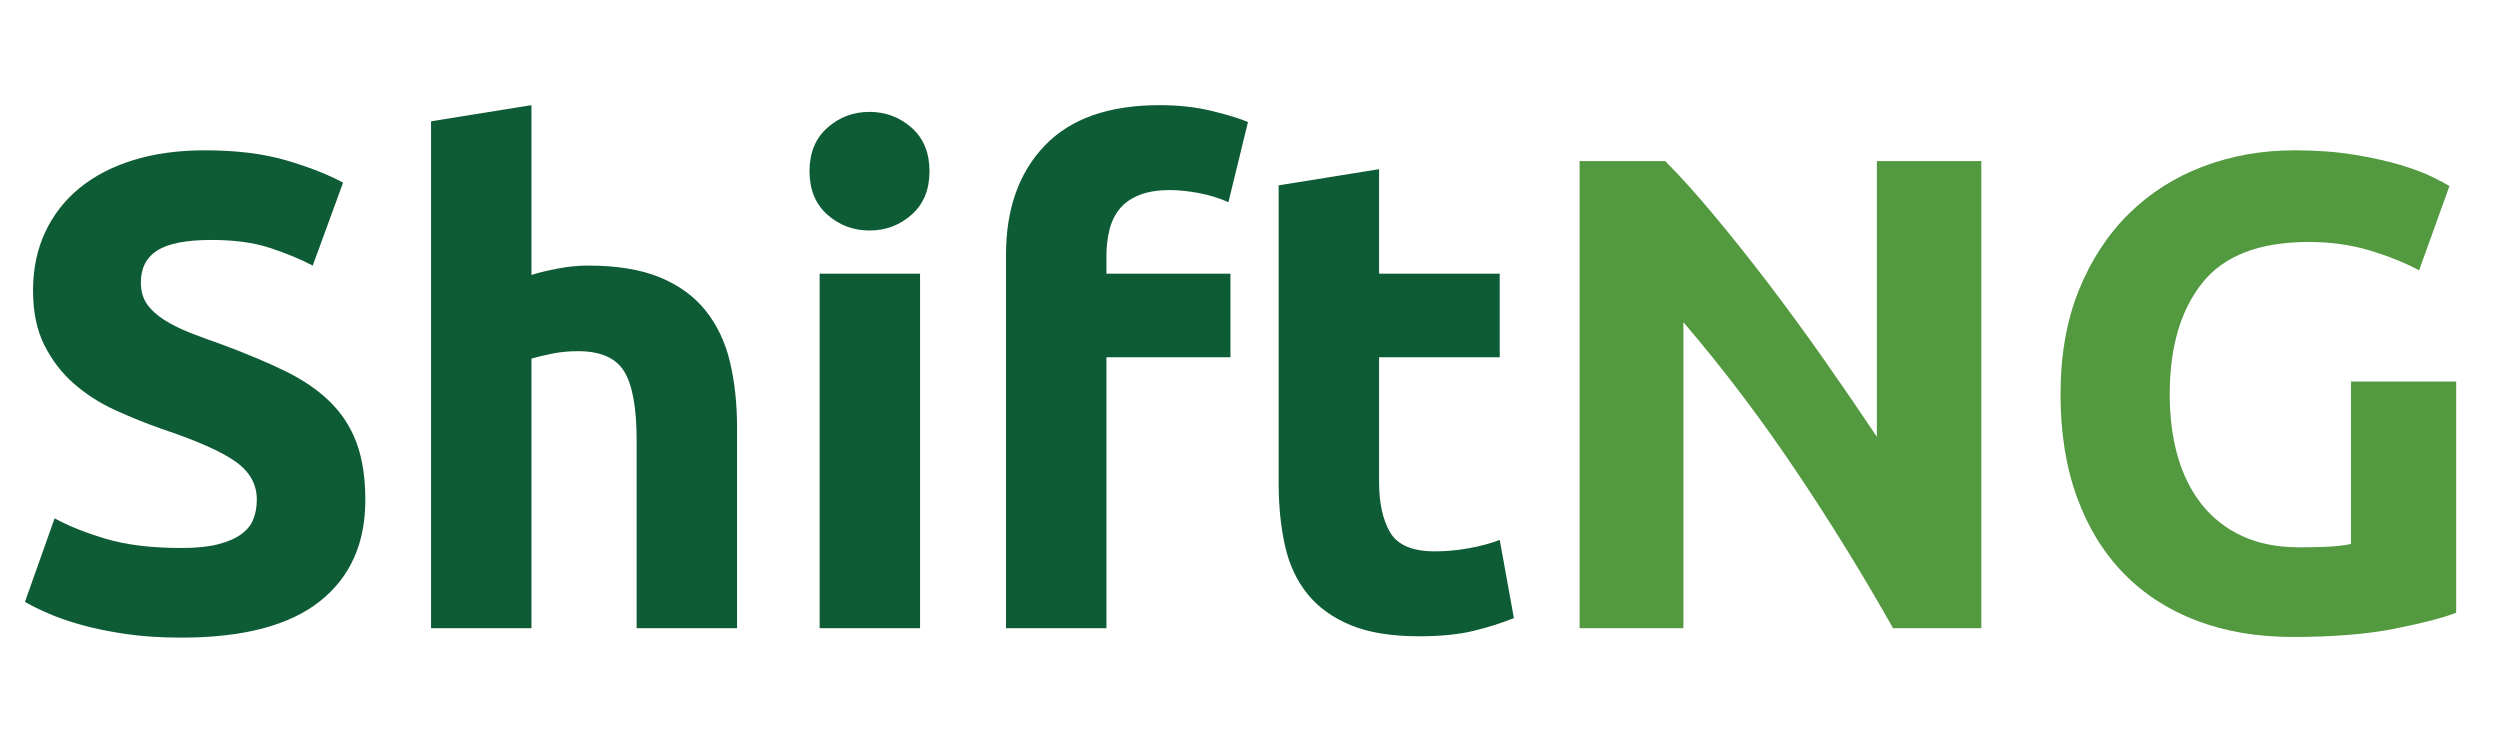
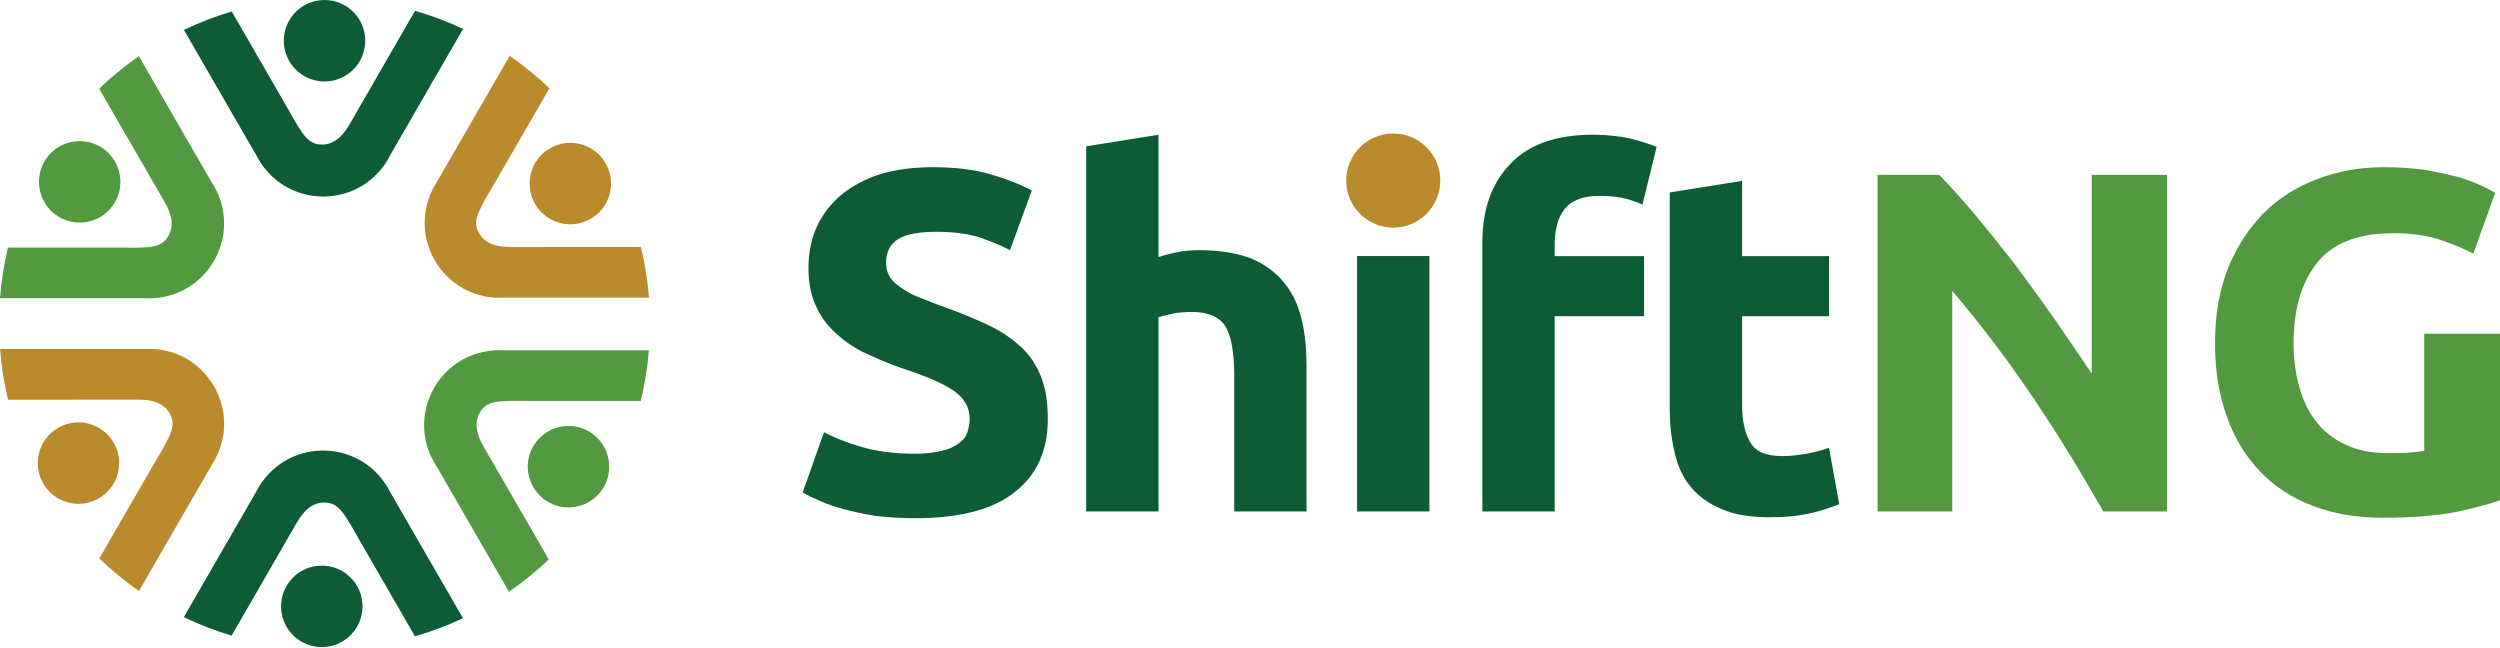
- <svg xmlns="http://www.w3.org/2000/svg" viewBox="0 -932 3709 1121" role="img" aria-label="ShiftNG">
-   <path fill="#0E5C35" d="M269 -119Q302 -119 323.5 -124.5Q345 -130 358.0 -139.5Q371 -149 376.0 -162.0Q381 -175 381 -191Q381 -225 349.0 -247.5Q317 -270 239 -296Q205 -308 171.0 -323.5Q137 -339 110.0 -362.5Q83 -386 66.0 -419.5Q49 -453 49 -501Q49 -549 67.0 -587.5Q85 -626 118.0 -653.0Q151 -680 198.0 -694.5Q245 -709 304 -709Q374 -709 425.0 -694.0Q476 -679 509 -661L464 -538Q435 -553 399.5 -564.5Q364 -576 314 -576Q258 -576 233.5 -560.5Q209 -545 209 -513Q209 -494 218.0 -481.0Q227 -468 243.5 -457.5Q260 -447 281.5 -438.5Q303 -430 329 -421Q383 -401 423.0 -381.5Q463 -362 489.5 -336.0Q516 -310 529.0 -275.0Q542 -240 542 -190Q542 -93 474.0 -39.5Q406 14 269 14Q223 14 186.0 8.5Q149 3 120.5 -5.0Q92 -13 71.5 -22.0Q51 -31 37 -39L81 -163Q112 -146 157.5 -132.5Q203 -119 269 -119Z M639.5 0V-752L788.5 -776V-524Q803.5 -529 827.0 -533.5Q850.5 -538 872.5 -538Q936.5 -538 979.0 -520.5Q1021.5 -503 1047.0 -471.0Q1072.5 -439 1083.0 -395.0Q1093.5 -351 1093.5 -297V0H944.5V-279Q944.5 -351 926.0 -381.0Q907.5 -411 857.5 -411Q837.5 -411 820.0 -407.5Q802.5 -404 788.5 -400V0Z M1365.0 0H1216.0V-526H1365.0ZM1379.0 -678Q1379.0 -637 1352.5 -613.5Q1326.0 -590 1290.0 -590Q1254.0 -590 1227.5 -613.5Q1201.0 -637 1201.0 -678Q1201.0 -719 1227.5 -742.5Q1254.0 -766 1290.0 -766Q1326.0 -766 1352.5 -742.5Q1379.0 -719 1379.0 -678Z M1720.5 -776Q1762.5 -776 1797.5 -767.5Q1832.5 -759 1851.5 -751L1822.5 -632Q1802.5 -641 1779.0 -645.5Q1755.5 -650 1735.5 -650Q1708.5 -650 1690.0 -642.5Q1671.5 -635 1661.0 -622.0Q1650.5 -609 1646.0 -591.0Q1641.5 -573 1641.5 -552V-526H1825.5V-402H1641.5V0H1492.5V-554Q1492.5 -656 1550.0 -716.0Q1607.5 -776 1720.5 -776Z M1897.0 -657 2046.0 -681V-526H2225.0V-402H2046.0V-217Q2046.0 -170 2062.5 -142.0Q2079.0 -114 2129.0 -114Q2153.0 -114 2178.5 -118.5Q2204.0 -123 2225.0 -131L2246.0 -15Q2219.0 -4 2186.0 4.0Q2153.0 12 2105.0 12Q2044.0 12 2004.0 -4.5Q1964.0 -21 1940.0 -50.5Q1916.0 -80 1906.5 -122.0Q1897.0 -164 1897.0 -215Z" />
-   <path fill="#539940" d="M2808.5 0Q2741.5 -119 2663.5 -235.0Q2585.5 -351 2497.5 -454V0H2343.5V-693H2470.5Q2503.5 -660 2543.5 -612.0Q2583.5 -564 2625.0 -509.5Q2666.5 -455 2707.5 -396.5Q2748.5 -338 2784.5 -284V-693H2939.5V0Z M3425.0 -573Q3316.0 -573 3267.5 -512.5Q3219.0 -452 3219.0 -347Q3219.0 -296 3231.0 -254.5Q3243.0 -213 3267.0 -183.0Q3291.0 -153 3327.0 -136.5Q3363.0 -120 3411.0 -120Q3437.0 -120 3455.5 -121.0Q3474.0 -122 3488.0 -125V-366H3644.0V-23Q3616.0 -12 3554.0 0.5Q3492.0 13 3401.0 13Q3323.0 13 3259.5 -11.0Q3196.0 -35 3151.0 -81.0Q3106.0 -127 3081.5 -194.0Q3057.0 -261 3057.0 -347Q3057.0 -434 3084.0 -501.0Q3111.0 -568 3158.0 -614.5Q3205.0 -661 3268.5 -685.0Q3332.0 -709 3404.0 -709Q3453.0 -709 3492.5 -702.5Q3532.0 -696 3560.5 -687.5Q3589.0 -679 3607.5 -670.0Q3626.0 -661 3634.0 -656L3589.0 -531Q3557.0 -548 3515.5 -560.5Q3474.0 -573 3425.0 -573Z" />
+ <svg xmlns="http://www.w3.org/2000/svg" viewBox="54.805 449.471 466.386 120.716" width="466.386" height="120.716" role="img" aria-label="ShiftNG">
+   <path fill="#0E5C35" fill-rule="evenodd" d="M141.192 454.868C140.167 456.645 139.141 458.421 138.115 460.198C137.617 461.061 137.118 461.925 136.619 462.789C135.539 464.66 134.459 466.531 133.378 468.402C131.716 471.281 130.054 474.16 128.392 477.039C127.838 477.998 128.259 477.27 127.705 478.229L127.597 478.44C125.154 483.221 120.479 486.102 115.105 486.141C109.673 486.102 105.005 483.166 102.555 478.331C100.892 475.453 100.146 474.16 98.484 471.281C97.93 470.322 97.376 469.362 96.822 468.402C95.742 466.531 94.661 464.66 93.581 462.789C92.092 460.21 90.603 457.631 89.114 455.052C91.971 453.681 94.952 452.527 98.036 451.612C99.445 454.052 100.854 456.493 102.263 458.933C104.287 462.438 106.311 465.944 108.335 469.449C109.037 470.665 109.785 472.062 110.534 473.225C111.431 474.617 112.387 476.124 114.158 476.383C117.006 476.8 118.804 474.792 120.088 472.55C122.687 468.005 125.319 463.468 127.937 458.933C129.37 456.451 130.803 453.97 132.235 451.489C135.329 452.383 138.322 453.517 141.192 454.868ZM115.346 449.471C119.542 449.471 122.943 452.873 122.943 457.069C122.943 461.265 119.542 464.667 115.346 464.667C111.15 464.667 107.748 461.265 107.748 457.069C107.748 452.873 111.15 449.471 115.346 449.471" />
+   <path fill="#539940" fill-rule="evenodd" d="M54.805 505.107C55.054 501.88 55.555 498.725 56.287 495.66C59.106 495.66 61.926 495.66 64.746 495.66C68.793 495.66 72.841 495.66 76.889 495.66C78.293 495.66 79.877 495.711 81.259 495.643C82.913 495.562 84.696 495.487 85.805 494.084C87.59 491.826 86.751 489.264 85.45 487.032C82.814 482.508 80.201 477.96 77.583 473.425C76.157 470.956 74.731 468.486 73.305 466.016C75.607 463.806 78.084 461.776 80.711 459.949C81.729 461.714 82.748 463.479 83.767 465.244C84.266 466.107 84.765 466.971 85.263 467.835C86.344 469.706 87.424 471.577 88.504 473.448C90.166 476.327 91.828 479.206 93.49 482.084C94.044 483.044 93.624 482.315 94.178 483.275L94.307 483.473C97.225 487.979 97.382 493.469 94.729 498.142C91.979 502.827 87.103 505.402 81.691 505.107C78.367 505.107 76.874 505.107 73.55 505.107C72.442 505.107 71.334 505.107 70.226 505.106C68.065 505.107 65.904 505.107 63.744 505.107C60.764 505.107 57.785 505.107 54.805 505.107ZM63.093 479.599C65.191 475.965 69.838 474.72 73.472 476.818C77.105 478.916 78.351 483.563 76.253 487.197C74.155 490.831 69.508 492.076 65.874 489.978C62.24 487.88 60.995 483.233 63.093 479.599" />
+   <path fill="#B98B2D" fill-rule="evenodd" d="M56.293 524.027C55.559 520.962 55.057 517.806 54.807 514.58C56.795 514.58 58.782 514.58 60.769 514.58C61.765 514.58 62.763 514.58 63.76 514.58C65.921 514.58 68.081 514.58 70.242 514.58C73.566 514.58 76.89 514.58 80.215 514.58C81.322 514.58 80.481 514.58 81.589 514.58L81.826 514.568C87.188 514.293 92.02 516.901 94.741 521.536C97.423 526.259 97.215 531.77 94.253 536.309C92.591 539.189 91.844 540.481 90.183 543.36C89.629 544.319 89.075 545.279 88.52 546.238C87.44 548.11 86.359 549.981 85.279 551.852C83.764 554.477 82.248 557.102 80.733 559.727C78.105 557.9 75.628 555.872 73.326 553.664C74.75 551.196 76.175 548.729 77.599 546.261C79.623 542.756 81.647 539.25 83.671 535.745C84.373 534.529 85.209 533.183 85.841 531.952C86.598 530.479 87.424 528.898 86.764 527.235C85.7 524.56 83.063 524.006 80.48 524.016C75.243 524.037 69.998 524.027 64.762 524.027C61.939 524.027 59.115 524.027 56.293 524.027ZM62.864 539.662C60.765 536.028 62.011 531.381 65.644 529.283C69.279 527.185 73.925 528.43 76.023 532.064C78.121 535.698 76.876 540.345 73.242 542.443C69.608 544.541 64.962 543.296 62.864 539.662" />
+   <path fill="#0E5C35" fill-rule="evenodd" d="M89.098 564.601C90.087 562.887 91.076 561.174 92.066 559.46C92.564 558.597 93.063 557.733 93.561 556.87C94.641 554.999 95.722 553.127 96.802 551.256C98.464 548.377 100.127 545.498 101.788 542.62C102.342 541.661 101.921 542.389 102.476 541.429L102.584 541.218C105.026 536.437 109.702 533.557 115.076 533.518C120.507 533.557 125.176 536.493 127.626 541.327C129.288 544.206 130.035 545.498 131.697 548.377C132.25 549.337 132.804 550.296 133.359 551.256C134.439 553.127 135.52 554.999 136.599 556.87C138.126 559.512 139.652 562.156 141.178 564.799C138.307 566.15 135.314 567.283 132.219 568.176C130.786 565.693 129.352 563.209 127.918 560.725C125.894 557.22 123.87 553.714 121.846 550.209C121.144 548.993 120.396 547.596 119.647 546.433C118.749 545.041 117.793 543.535 116.023 543.276C113.174 542.859 111.376 544.866 110.093 547.109C107.493 551.654 104.861 556.191 102.243 560.725C100.835 563.165 99.426 565.604 98.018 568.043C94.935 567.127 91.954 565.972 89.098 564.601ZM114.835 570.187C110.638 570.187 107.237 566.786 107.237 562.59C107.237 558.393 110.638 554.992 114.835 554.992C119.031 554.992 122.432 558.393 122.432 562.59C122.432 566.786 119.031 570.187 114.835 570.187" />
+   <path fill="#539940" fill-rule="evenodd" d="M157.185 553.837C155.774 551.392 154.363 548.948 152.952 546.504C150.334 541.969 147.721 537.421 145.085 532.897C143.784 530.664 142.944 528.104 144.73 525.845C145.84 524.442 147.622 524.366 149.276 524.286C150.658 524.218 152.242 524.269 153.646 524.269C157.694 524.269 161.742 524.269 165.789 524.269C168.64 524.269 171.49 524.269 174.34 524.269C175.087 521.205 175.602 518.049 175.865 514.822C172.84 514.822 169.816 514.822 166.791 514.822C164.631 514.822 162.47 514.822 160.309 514.822C159.201 514.822 158.093 514.822 156.985 514.822C153.661 514.822 152.168 514.822 148.844 514.822C143.432 514.527 138.555 517.102 135.806 521.786C133.153 526.46 133.31 531.949 136.228 536.455L136.357 536.654C136.911 537.614 136.491 536.885 137.045 537.844C138.707 540.723 140.369 543.602 142.031 546.481C143.111 548.352 144.192 550.223 145.272 552.095C145.77 552.958 146.269 553.822 146.768 554.685C147.765 556.412 148.762 558.139 149.758 559.866C152.392 558.051 154.875 556.033 157.185 553.837ZM167.442 540.33C165.344 543.964 160.697 545.209 157.064 543.111C153.429 541.013 152.184 536.366 154.282 532.732C156.381 529.098 161.027 527.853 164.661 529.952C168.295 532.049 169.54 536.696 167.442 540.33" />
+   <path fill="#B98B2D" fill-rule="evenodd" d="M175.878 504.997C173.877 504.997 171.876 504.997 169.875 504.997C168.878 504.997 167.881 504.997 166.884 504.997C164.723 504.997 162.562 504.997 160.402 504.997C157.078 504.997 153.753 504.996 150.429 504.997C149.322 504.997 150.163 504.997 149.055 504.997L148.818 505.009C143.457 505.284 138.624 502.675 135.903 498.04C133.221 493.318 133.429 487.806 136.391 483.267C138.053 480.388 138.799 479.095 140.462 476.217C141.015 475.257 141.569 474.298 142.124 473.338C143.204 471.467 144.284 469.595 145.365 467.725C146.873 465.112 148.382 462.498 149.89 459.886C152.52 461.708 154.999 463.733 157.304 465.938C155.885 468.397 154.465 470.856 153.045 473.316C151.021 476.821 148.997 480.327 146.973 483.832C146.271 485.048 145.435 486.394 144.803 487.624C144.046 489.097 143.219 490.679 143.88 492.341C144.943 495.017 147.581 495.57 150.164 495.56C155.401 495.539 160.645 495.55 165.882 495.55C168.714 495.55 171.546 495.55 174.379 495.55C175.117 498.615 175.624 501.771 175.878 504.997ZM167.78 479.915C169.878 483.549 168.633 488.195 164.999 490.293C161.365 492.391 156.719 491.146 154.621 487.512C152.523 483.879 153.768 479.232 157.402 477.134C161.036 475.036 165.682 476.281 167.78 479.915" />
+   <path fill="#539940" d="M447.184 544.885C443.114 537.719 438.758 530.576 434.047 523.588C429.336 516.621 424.36 510.009 419.008 503.75L419.008 544.885L405.076 544.885L405.076 482.099L416.576 482.099C418.566 484.112 420.733 486.544 423.188 489.441C425.621 492.339 428.076 495.435 430.619 498.686C433.052 502.047 435.595 505.387 438.05 508.925C440.483 512.464 442.849 515.892 445.016 519.165L445.016 482.099L459.06 482.099L459.06 544.885L447.184 544.885Z" />
+   <path fill="#539940" d="M501.354 492.98C494.741 492.98 490.031 494.793 487.134 498.42C484.148 502.136 482.688 507.112 482.688 513.459C482.688 516.533 483.064 519.342 483.794 521.796C484.502 524.318 485.585 526.507 487.045 528.298C488.483 530.112 490.296 531.483 492.485 532.478C494.653 533.473 497.196 534.004 500.093 534.004C501.619 534.004 502.99 534.004 504.162 533.916C505.246 533.827 506.241 533.739 507.06 533.562L507.06 511.734L521.191 511.734L521.191 542.806C519.466 543.425 516.746 544.155 513.053 544.973C509.337 545.703 504.715 546.057 499.186 546.057C494.476 546.057 490.208 545.327 486.404 543.89C482.511 542.43 479.26 540.351 476.54 537.543C473.82 534.734 471.741 531.394 470.282 527.303C468.756 523.234 468.026 518.612 468.026 513.459C468.026 508.195 468.844 503.573 470.458 499.504C472.095 495.435 474.373 491.985 477.159 489.176C479.968 486.367 483.33 484.288 487.222 482.829C491.026 481.391 495.117 480.662 499.452 480.662C502.437 480.662 505.069 480.838 507.524 481.214C509.868 481.657 511.947 482.099 513.672 482.563C515.397 483.116 516.746 483.647 517.94 484.2C519.024 484.731 519.842 485.195 520.285 485.461L516.215 496.784C514.313 495.789 512.036 494.882 509.603 494.064C507.06 493.334 504.339 492.98 501.354 492.98Z" />
+   <path fill="#0E5C35" d="M225.552 534.115C227.543 534.115 229.179 533.916 230.528 533.562C231.789 533.296 232.806 532.832 233.602 532.213C234.421 531.66 234.973 531.018 235.239 530.2C235.504 529.404 235.703 528.586 235.703 527.591C235.703 525.49 234.708 523.787 232.806 522.416C230.882 521.067 227.543 519.607 222.832 518.081C220.753 517.351 218.763 516.533 216.662 515.538C214.583 514.631 212.77 513.459 211.155 511.999C209.519 510.65 208.147 508.925 207.152 506.846C206.157 504.856 205.626 502.401 205.626 499.504C205.626 496.607 206.157 493.975 207.241 491.631C208.346 489.353 209.872 487.363 211.863 485.726C213.853 484.112 216.308 482.829 219.117 481.922C221.925 481.104 225.176 480.662 228.715 480.662C232.983 480.662 236.61 481.104 239.684 482.011C242.758 482.917 245.301 483.913 247.292 485.018L243.223 496.142C241.498 495.236 239.507 494.439 237.406 493.71C235.239 493.068 232.607 492.714 229.622 492.714C226.282 492.714 223.827 493.157 222.368 494.064C220.842 495.059 220.112 496.518 220.112 498.42C220.112 499.592 220.377 500.499 220.93 501.317C221.483 502.136 222.279 502.755 223.274 503.396C224.27 504.038 225.375 504.657 226.724 505.121C227.985 505.652 229.445 506.205 230.993 506.758C234.244 507.93 237.052 509.102 239.507 510.274C241.94 511.468 243.93 512.906 245.567 514.454C247.115 515.98 248.287 517.882 249.105 519.983C249.924 522.062 250.277 524.693 250.277 527.679C250.277 533.562 248.199 538.095 244.129 541.258C240.038 544.531 233.801 546.145 225.552 546.145C222.744 546.145 220.289 545.969 218.033 545.703C215.755 545.327 213.853 544.885 212.15 544.443C210.425 543.978 208.877 543.425 207.705 542.895C206.444 542.342 205.339 541.811 204.543 541.346L208.523 530.112C210.425 531.107 212.681 532.014 215.49 532.832C218.21 533.65 221.571 534.115 225.552 534.115Z" />
+   <path fill="#0E5C35" d="M257.437 544.885L257.437 476.769L270.927 474.602L270.927 497.425C271.834 497.138 273.006 496.784 274.466 496.518C275.815 496.231 277.186 496.142 278.535 496.142C282.427 496.142 285.612 496.695 288.221 497.69C290.765 498.774 292.844 500.322 294.392 502.224C295.94 504.126 297.023 506.47 297.643 509.102C298.284 511.734 298.549 514.719 298.549 517.97L298.549 544.885L285.059 544.885L285.059 519.607C285.059 515.272 284.506 512.176 283.422 510.363C282.25 508.571 280.171 507.665 277.186 507.665C275.992 507.665 274.819 507.753 273.824 507.93C272.741 508.195 271.745 508.372 270.927 508.66L270.927 544.885L257.437 544.885Z" />
+   <path fill="#0E5C35" d="M321.47 544.885L307.973 544.885L307.973 497.237L321.47 497.237L321.47 544.885Z" />
+   <path fill="#0E5C35" d="M352.002 474.602C354.523 474.602 356.89 474.867 358.969 475.31C361.047 475.862 362.684 476.393 363.856 476.858L361.224 487.628C360.052 487.097 358.703 486.633 357.332 486.367C355.895 486.102 354.523 486.013 353.351 486.013C351.715 486.013 350.366 486.19 349.282 486.633C348.088 487.097 347.292 487.716 346.65 488.535C346.009 489.353 345.567 490.26 345.301 491.343C345.014 492.427 344.837 493.621 344.837 494.882L344.837 497.248L361.512 497.248L361.512 508.461L344.837 508.461L344.837 544.885L331.346 544.885L331.346 494.705C331.346 488.535 333.071 483.647 336.588 480.02C340.038 476.393 345.191 474.602 352.002 474.602Z" />
+   <path fill="#0E5C35" d="M366.297 485.372L379.809 483.205L379.809 497.248L396.02 497.248L396.02 508.461L379.809 508.461L379.809 525.224C379.809 528.033 380.34 530.311 381.335 532.014C382.331 533.739 384.321 534.557 387.329 534.557C388.766 534.557 390.314 534.38 391.84 534.115C393.388 533.827 394.737 533.473 396.02 533.009L397.922 543.536C396.285 544.155 394.472 544.796 392.482 545.239C390.491 545.703 388.036 545.969 385.139 545.969C381.424 545.969 378.438 545.526 376.006 544.443C373.551 543.425 371.649 542.076 370.189 540.263C368.752 538.538 367.756 536.37 367.204 533.827C366.584 531.306 366.297 528.497 366.297 525.401L366.297 485.372Z" />
+   <path fill="#B98B2D" fill-rule="evenodd" d="M314.722 474.376C319.57 474.376 323.501 478.307 323.501 483.156C323.501 488.005 319.57 491.936 314.722 491.936C309.873 491.936 305.942 488.005 305.942 483.156C305.942 478.307 309.873 474.376 314.722 474.376" />
</svg>
